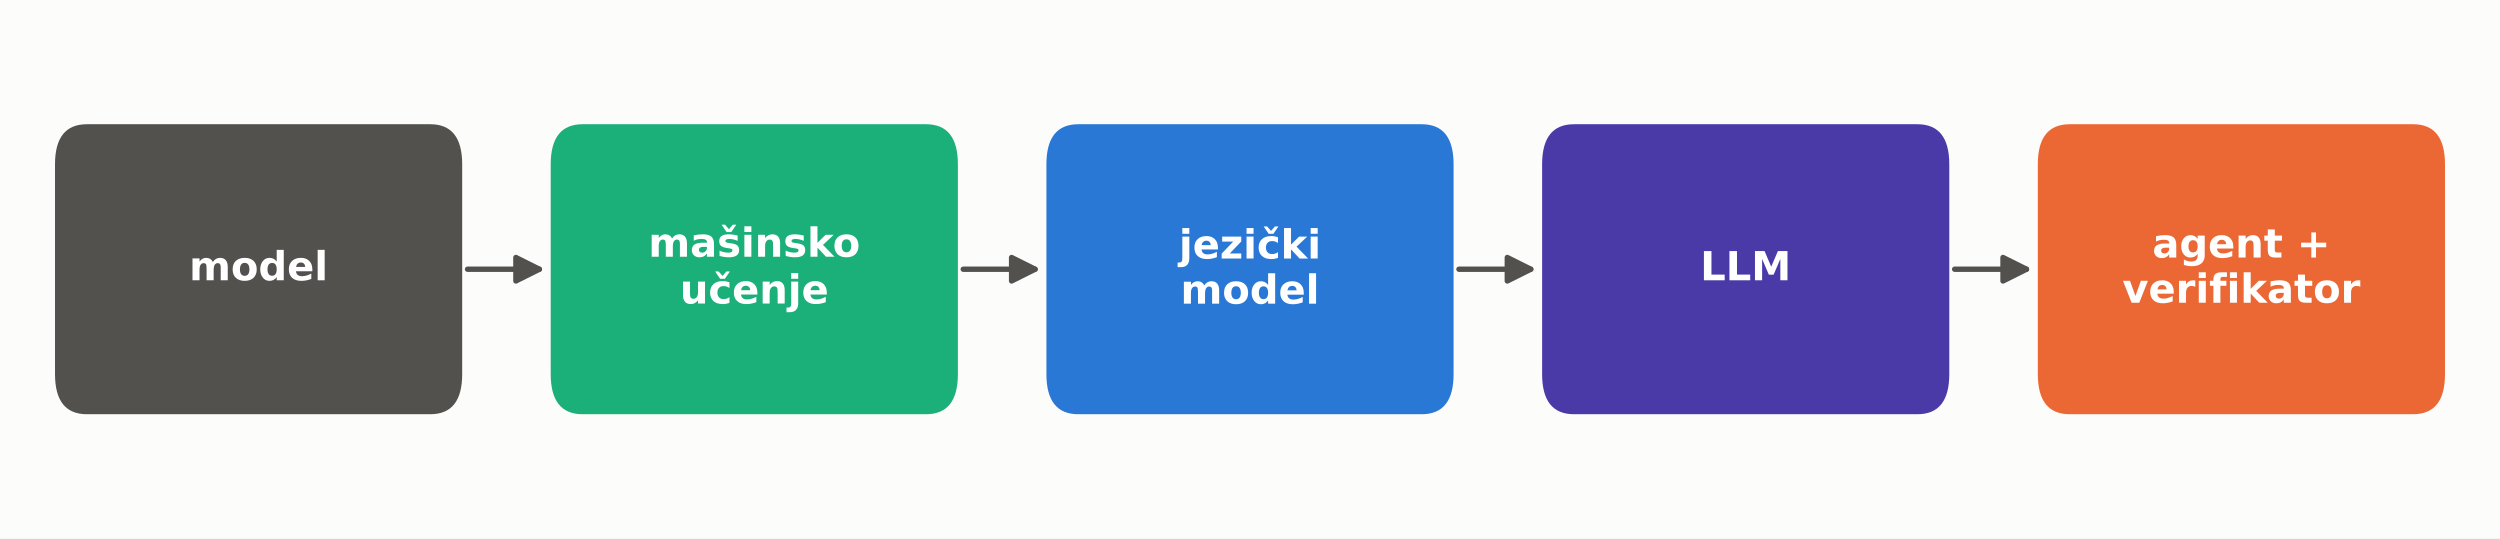
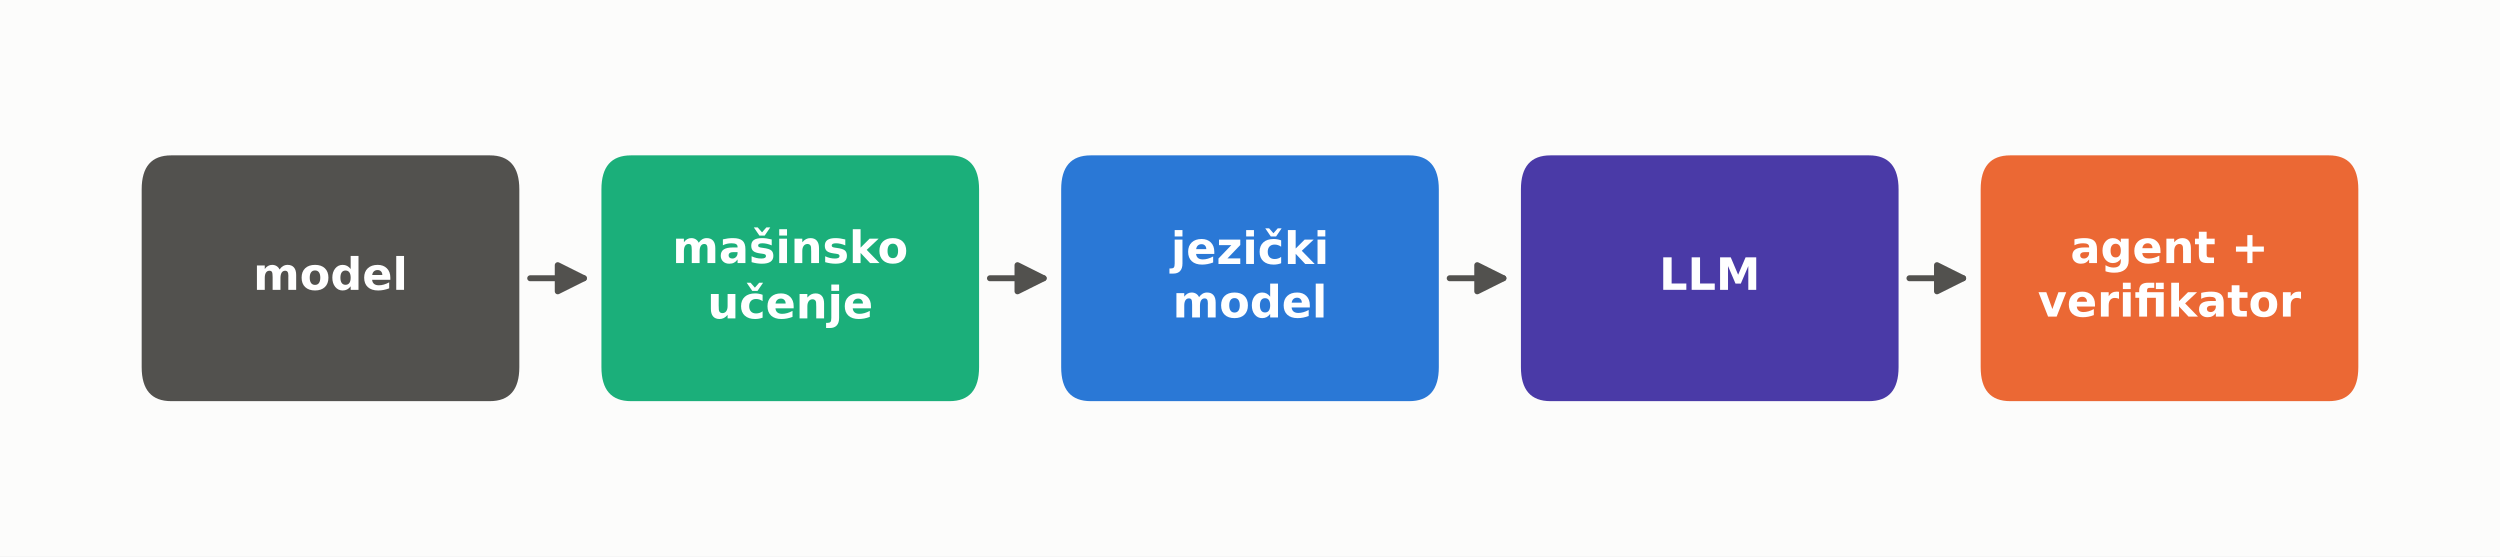
- <svg xmlns="http://www.w3.org/2000/svg" xmlns:xlink="http://www.w3.org/1999/xlink" width="936pt" height="201.6pt" viewBox="0 0 936 201.6" version="1.1">
+ <svg xmlns="http://www.w3.org/2000/svg" xmlns:xlink="http://www.w3.org/1999/xlink" width="840.96pt" height="187.2pt" viewBox="0 0 840.96 187.2" version="1.1">
  <defs>
    <style type="text/css">*{stroke-linejoin: round; stroke-linecap: butt}</style>
  </defs>
  <g id="figure_1">
    <g id="patch_1">
-       <path d="M 0 201.6  L 936 201.6  L 936 0  L 0 0  z " style="fill: #fcfcfb" />
+       <path d="M 0 187.2  L 840.96 187.2  L 840.96 0  L 0 0  z " style="fill: #fcfcfb" />
    </g>
    <g id="axes_1">
      <g id="patch_2">
-         <path d="M 32.525 155.088  L 161.113 155.088  Q 173.044 155.088 173.044 140.054  L 173.044 61.546  Q 173.044 46.512 161.113 46.512  L 32.525 46.512  Q 20.594 46.512 20.594 61.546  L 20.594 140.054  Q 20.594 155.088 32.525 155.088  z " clip-path="url(#pe09425fd49)" style="fill: #52514e" />
+         <path d="M 57.6 134.94  L 164.752 134.94  Q 174.694 134.94 174.694 123.492  L 174.694 63.708  Q 174.694 52.26 164.752 52.26  L 57.6 52.26  Q 47.658 52.26 47.658 63.708  L 47.658 123.492  Q 47.658 134.94 57.6 134.94  z " clip-path="url(#p896e57edb6)" style="fill: #52514e" />
      </g>
      <g id="patch_3">
-         <path d="M 218.116 155.088  L 346.703 155.088  Q 358.634 155.088 358.634 140.054  L 358.634 61.546  Q 358.634 46.512 346.703 46.512  L 218.116 46.512  Q 206.185 46.512 206.185 61.546  L 206.185 140.054  Q 206.185 155.088 218.116 155.088  z " clip-path="url(#pe09425fd49)" style="fill: #1baf7a" />
+         <path d="M 212.252 134.94  L 319.404 134.94  Q 329.346 134.94 329.346 123.492  L 329.346 63.708  Q 329.346 52.26 319.404 52.26  L 212.252 52.26  Q 202.31 52.26 202.31 63.708  L 202.31 123.492  Q 202.31 134.94 212.252 134.94  z " clip-path="url(#p896e57edb6)" style="fill: #1baf7a" />
      </g>
      <g id="patch_4">
-         <path d="M 403.706 155.088  L 532.294 155.088  Q 544.225 155.088 544.225 140.054  L 544.225 61.546  Q 544.225 46.512 532.294 46.512  L 403.706 46.512  Q 391.775 46.512 391.775 61.546  L 391.775 140.054  Q 391.775 155.088 403.706 155.088  z " clip-path="url(#pe09425fd49)" style="fill: #2a78d6" />
+         <path d="M 366.904 134.94  L 474.056 134.94  Q 483.998 134.94 483.998 123.492  L 483.998 63.708  Q 483.998 52.26 474.056 52.26  L 366.904 52.26  Q 356.962 52.26 356.962 63.708  L 356.962 123.492  Q 356.962 134.94 366.904 134.94  z " clip-path="url(#p896e57edb6)" style="fill: #2a78d6" />
      </g>
      <g id="patch_5">
-         <path d="M 589.297 155.088  L 717.884 155.088  Q 729.815 155.088 729.815 140.054  L 729.815 61.546  Q 729.815 46.512 717.884 46.512  L 589.297 46.512  Q 577.366 46.512 577.366 61.546  L 577.366 140.054  Q 577.366 155.088 589.297 155.088  z " clip-path="url(#pe09425fd49)" style="fill: #4a3aa7" />
+         <path d="M 521.556 134.94  L 628.708 134.94  Q 638.65 134.94 638.65 123.492  L 638.65 63.708  Q 638.65 52.26 628.708 52.26  L 521.556 52.26  Q 511.614 52.26 511.614 63.708  L 511.614 123.492  Q 511.614 134.94 521.556 134.94  z " clip-path="url(#p896e57edb6)" style="fill: #4a3aa7" />
      </g>
      <g id="patch_6">
-         <path d="M 774.887 155.088  L 903.475 155.088  Q 915.406 155.088 915.406 140.054  L 915.406 61.546  Q 915.406 46.512 903.475 46.512  L 774.887 46.512  Q 762.956 46.512 762.956 61.546  L 762.956 140.054  Q 762.956 155.088 774.887 155.088  z " clip-path="url(#pe09425fd49)" style="fill: #eb6834" />
+         <path d="M 676.208 134.94  L 783.36 134.94  Q 793.302 134.94 793.302 123.492  L 793.302 63.708  Q 793.302 52.26 783.36 52.26  L 676.208 52.26  Q 666.266 52.26 666.266 63.708  L 666.266 123.492  Q 666.266 134.94 676.208 134.94  z " clip-path="url(#p896e57edb6)" style="fill: #eb6834" />
      </g>
      <g id="patch_7">
-         <path d="M 175.046 100.8  Q 189.614 100.8 201.945 100.8  " clip-path="url(#pe09425fd49)" style="fill: none; stroke: #52514e; stroke-width: 2; stroke-linecap: round" />
-         <path d="M 193.145 96.4  L 201.945 100.8  L 193.145 105.2  z " clip-path="url(#pe09425fd49)" style="fill: #52514e; stroke: #52514e; stroke-width: 2; stroke-linecap: round" />
+         <path d="M 178.353 93.6  Q 188.503 93.6 196.416 93.6  " clip-path="url(#p896e57edb6)" style="fill: none; stroke: #52514e; stroke-width: 2; stroke-linecap: round" />
+         <path d="M 187.616 89.2  L 196.416 93.6  L 187.616 98  z " clip-path="url(#p896e57edb6)" style="fill: #52514e; stroke: #52514e; stroke-width: 2; stroke-linecap: round" />
      </g>
      <g id="patch_8">
-         <path d="M 360.637 100.8  Q 375.204 100.8 387.536 100.8  " clip-path="url(#pe09425fd49)" style="fill: none; stroke: #52514e; stroke-width: 2; stroke-linecap: round" />
-         <path d="M 378.736 96.4  L 387.536 100.8  L 378.736 105.2  z " clip-path="url(#pe09425fd49)" style="fill: #52514e; stroke: #52514e; stroke-width: 2; stroke-linecap: round" />
+         <path d="M 333.005 93.6  Q 343.155 93.6 351.068 93.6  " clip-path="url(#p896e57edb6)" style="fill: none; stroke: #52514e; stroke-width: 2; stroke-linecap: round" />
+         <path d="M 342.268 89.2  L 351.068 93.6  L 342.268 98  z " clip-path="url(#p896e57edb6)" style="fill: #52514e; stroke: #52514e; stroke-width: 2; stroke-linecap: round" />
      </g>
      <g id="patch_9">
-         <path d="M 546.227 100.8  Q 560.795 100.8 573.127 100.8  " clip-path="url(#pe09425fd49)" style="fill: none; stroke: #52514e; stroke-width: 2; stroke-linecap: round" />
-         <path d="M 564.327 96.4  L 573.127 100.8  L 564.327 105.2  z " clip-path="url(#pe09425fd49)" style="fill: #52514e; stroke: #52514e; stroke-width: 2; stroke-linecap: round" />
+         <path d="M 487.657 93.6  Q 497.807 93.6 505.72 93.6  " clip-path="url(#p896e57edb6)" style="fill: none; stroke: #52514e; stroke-width: 2; stroke-linecap: round" />
+         <path d="M 496.92 89.2  L 505.72 93.6  L 496.92 98  z " clip-path="url(#p896e57edb6)" style="fill: #52514e; stroke: #52514e; stroke-width: 2; stroke-linecap: round" />
      </g>
      <g id="patch_10">
-         <path d="M 731.818 100.8  Q 746.386 100.8 758.717 100.8  " clip-path="url(#pe09425fd49)" style="fill: none; stroke: #52514e; stroke-width: 2; stroke-linecap: round" />
-         <path d="M 749.917 96.4  L 758.717 100.8  L 749.917 105.2  z " clip-path="url(#pe09425fd49)" style="fill: #52514e; stroke: #52514e; stroke-width: 2; stroke-linecap: round" />
+         <path d="M 642.309 93.6  Q 652.459 93.6 660.372 93.6  " clip-path="url(#p896e57edb6)" style="fill: none; stroke: #52514e; stroke-width: 2; stroke-linecap: round" />
+         <path d="M 651.572 89.2  L 660.372 93.6  L 651.572 98  z " clip-path="url(#p896e57edb6)" style="fill: #52514e; stroke: #52514e; stroke-width: 2; stroke-linecap: round" />
      </g>
      <g id="text_1">
-         <g style="fill: #ffffff" transform="translate(70.82429 104.9391) scale(0.15 -0.15)">
+         <g style="fill: #ffffff" transform="translate(85.18136 97.49707) scale(0.15 -0.15)">
          <defs>
-             <path id="DejaVuSans-Bold-6d" d="M 3781 2919  Q 3994 3244 4286 3414  Q 4578 3584 4928 3584  Q 5531 3584 5847 3212  Q 6163 2841 6163 2131  L 6163 0  L 5038 0  L 5038 1825  Q 5041 1866 5042 1909  Q 5044 1953 5044 2034  Q 5044 2406 4934 2573  Q 4825 2741 4581 2741  Q 4263 2741 4089 2478  Q 3916 2216 3909 1719  L 3909 0  L 2784 0  L 2784 1825  Q 2784 2406 2684 2573  Q 2584 2741 2328 2741  Q 2006 2741 1831 2477  Q 1656 2213 1656 1722  L 1656 0  L 531 0  L 531 3500  L 1656 3500  L 1656 2988  Q 1863 3284 2130 3434  Q 2397 3584 2719 3584  Q 3081 3584 3359 3409  Q 3638 3234 3781 2919  z " transform="scale(0.015625)" />
-             <path id="DejaVuSans-Bold-6f" d="M 2203 2784  Q 1831 2784 1636 2517  Q 1441 2250 1441 1747  Q 1441 1244 1636 976  Q 1831 709 2203 709  Q 2569 709 2762 976  Q 2956 1244 2956 1747  Q 2956 2250 2762 2517  Q 2569 2784 2203 2784  z M 2203 3584  Q 3106 3584 3614 3096  Q 4122 2609 4122 1747  Q 4122 884 3614 396  Q 3106 -91 2203 -91  Q 1297 -91 786 396  Q 275 884 275 1747  Q 275 2609 786 3096  Q 1297 3584 2203 3584  z " transform="scale(0.015625)" />
-             <path id="DejaVuSans-Bold-64" d="M 2919 2988  L 2919 4863  L 4044 4863  L 4044 0  L 2919 0  L 2919 506  Q 2688 197 2409 53  Q 2131 -91 1766 -91  Q 1119 -91 703 423  Q 288 938 288 1747  Q 288 2556 703 3070  Q 1119 3584 1766 3584  Q 2128 3584 2408 3439  Q 2688 3294 2919 2988  z M 2181 722  Q 2541 722 2730 984  Q 2919 1247 2919 1747  Q 2919 2247 2730 2509  Q 2541 2772 2181 2772  Q 1825 2772 1636 2509  Q 1447 2247 1447 1747  Q 1447 1247 1636 984  Q 1825 722 2181 722  z " transform="scale(0.015625)" />
-             <path id="DejaVuSans-Bold-65" d="M 4031 1759  L 4031 1441  L 1416 1441  Q 1456 1047 1700 850  Q 1944 653 2381 653  Q 2734 653 3104 758  Q 3475 863 3866 1075  L 3866 213  Q 3469 63 3072 -14  Q 2675 -91 2278 -91  Q 1328 -91 801 392  Q 275 875 275 1747  Q 275 2603 792 3093  Q 1309 3584 2216 3584  Q 3041 3584 3536 3087  Q 4031 2591 4031 1759  z M 2881 2131  Q 2881 2450 2695 2645  Q 2509 2841 2209 2841  Q 1884 2841 1681 2658  Q 1478 2475 1428 2131  L 2881 2131  z " transform="scale(0.015625)" />
-             <path id="DejaVuSans-Bold-6c" d="M 538 4863  L 1656 4863  L 1656 0  L 538 0  L 538 4863  z " transform="scale(0.015625)" />
+             <path id="DejaVuSans-Bold-50" d="M 3781 2919  Q 3994 3244 4286 3414  Q 4578 3584 4928 3584  Q 5531 3584 5847 3212  Q 6163 2841 6163 2131  L 6163 0  L 5038 0  L 5038 1825  Q 5041 1866 5042 1909  Q 5044 1953 5044 2034  Q 5044 2406 4934 2573  Q 4825 2741 4581 2741  Q 4263 2741 4089 2478  Q 3916 2216 3909 1719  L 3909 0  L 2784 0  L 2784 1825  Q 2784 2406 2684 2573  Q 2584 2741 2328 2741  Q 2006 2741 1831 2477  Q 1656 2213 1656 1722  L 1656 0  L 531 0  L 531 3500  L 1656 3500  L 1656 2988  Q 1863 3284 2130 3434  Q 2397 3584 2719 3584  Q 3081 3584 3359 3409  Q 3638 3234 3781 2919  z " transform="scale(0.015625)" />
+             <path id="DejaVuSans-Bold-52" d="M 2203 2784  Q 1831 2784 1636 2517  Q 1441 2250 1441 1747  Q 1441 1244 1636 976  Q 1831 709 2203 709  Q 2569 709 2762 976  Q 2956 1244 2956 1747  Q 2956 2250 2762 2517  Q 2569 2784 2203 2784  z M 2203 3584  Q 3106 3584 3614 3096  Q 4122 2609 4122 1747  Q 4122 884 3614 396  Q 3106 -91 2203 -91  Q 1297 -91 786 396  Q 275 884 275 1747  Q 275 2609 786 3096  Q 1297 3584 2203 3584  z " transform="scale(0.015625)" />
+             <path id="DejaVuSans-Bold-47" d="M 2919 2988  L 2919 4863  L 4044 4863  L 4044 0  L 2919 0  L 2919 506  Q 2688 197 2409 53  Q 2131 -91 1766 -91  Q 1119 -91 703 423  Q 288 938 288 1747  Q 288 2556 703 3070  Q 1119 3584 1766 3584  Q 2128 3584 2408 3439  Q 2688 3294 2919 2988  z M 2181 722  Q 2541 722 2730 984  Q 2919 1247 2919 1747  Q 2919 2247 2730 2509  Q 2541 2772 2181 2772  Q 1825 2772 1636 2509  Q 1447 2247 1447 1747  Q 1447 1247 1636 984  Q 1825 722 2181 722  z " transform="scale(0.015625)" />
+             <path id="DejaVuSans-Bold-48" d="M 4031 1759  L 4031 1441  L 1416 1441  Q 1456 1047 1700 850  Q 1944 653 2381 653  Q 2734 653 3104 758  Q 3475 863 3866 1075  L 3866 213  Q 3469 63 3072 -14  Q 2675 -91 2278 -91  Q 1328 -91 801 392  Q 275 875 275 1747  Q 275 2603 792 3093  Q 1309 3584 2216 3584  Q 3041 3584 3536 3087  Q 4031 2591 4031 1759  z M 2881 2131  Q 2881 2450 2695 2645  Q 2509 2841 2209 2841  Q 1884 2841 1681 2658  Q 1478 2475 1428 2131  L 2881 2131  z " transform="scale(0.015625)" />
+             <path id="DejaVuSans-Bold-4f" d="M 538 4863  L 1656 4863  L 1656 0  L 538 0  L 538 4863  z " transform="scale(0.015625)" />
          </defs>
-           <use xlink:href="#DejaVuSans-Bold-6d" />
-           <use xlink:href="#DejaVuSans-Bold-6f" x="104.199" />
-           <use xlink:href="#DejaVuSans-Bold-64" x="172.9" />
-           <use xlink:href="#DejaVuSans-Bold-65" x="244.482" />
-           <use xlink:href="#DejaVuSans-Bold-6c" x="312.305" />
+           <use xlink:href="#DejaVuSans-Bold-50" />
+           <use xlink:href="#DejaVuSans-Bold-52" transform="translate(104.2031 0)" />
+           <use xlink:href="#DejaVuSans-Bold-47" transform="translate(172.9062 0)" />
+           <use xlink:href="#DejaVuSans-Bold-48" transform="translate(244.4844 0)" />
+           <use xlink:href="#DejaVuSans-Bold-4f" transform="translate(312.3125 0)" />
        </g>
      </g>
      <g id="text_2">
-         <g style="fill: #ffffff" transform="translate(242.752 96.12211) scale(0.15 -0.15)">
+         <g style="fill: #ffffff" transform="translate(226.1752 88.49502) scale(0.15 -0.15)">
          <defs>
-             <path id="DejaVuSans-Bold-61" d="M 2106 1575  Q 1756 1575 1579 1456  Q 1403 1338 1403 1106  Q 1403 894 1545 773  Q 1688 653 1941 653  Q 2256 653 2472 879  Q 2688 1106 2688 1447  L 2688 1575  L 2106 1575  z M 3816 1997  L 3816 0  L 2688 0  L 2688 519  Q 2463 200 2181 54  Q 1900 -91 1497 -91  Q 953 -91 614 226  Q 275 544 275 1050  Q 275 1666 698 1953  Q 1122 2241 2028 2241  L 2688 2241  L 2688 2328  Q 2688 2594 2478 2717  Q 2269 2841 1825 2841  Q 1466 2841 1156 2769  Q 847 2697 581 2553  L 581 3406  Q 941 3494 1303 3539  Q 1666 3584 2028 3584  Q 2975 3584 3395 3211  Q 3816 2838 3816 1997  z " transform="scale(0.015625)" />
-             <path id="DejaVuSans-Bold-161" d="M 1502 3944  L 702 5119  L 1258 5119  L 1880 4409  L 2502 5119  L 3058 5119  L 2258 3944  L 1502 3944  z M 3272 3391  L 3272 2541  Q 2913 2691 2578 2766  Q 2244 2841 1947 2841  Q 1628 2841 1473 2761  Q 1319 2681 1319 2516  Q 1319 2381 1436 2309  Q 1553 2238 1856 2203  L 2053 2175  Q 2913 2066 3209 1816  Q 3506 1566 3506 1031  Q 3506 472 3093 190  Q 2681 -91 1863 -91  Q 1516 -91 1145 -36  Q 775 19 384 128  L 384 978  Q 719 816 1070 734  Q 1422 653 1784 653  Q 2113 653 2278 743  Q 2444 834 2444 1013  Q 2444 1163 2330 1236  Q 2216 1309 1875 1350  L 1678 1375  Q 931 1469 631 1722  Q 331 1975 331 2491  Q 331 3047 712 3315  Q 1094 3584 1881 3584  Q 2191 3584 2531 3537  Q 2872 3491 3272 3391  z " transform="scale(0.015625)" />
-             <path id="DejaVuSans-Bold-69" d="M 538 3500  L 1656 3500  L 1656 0  L 538 0  L 538 3500  z M 538 4863  L 1656 4863  L 1656 3950  L 538 3950  L 538 4863  z " transform="scale(0.015625)" />
-             <path id="DejaVuSans-Bold-6e" d="M 4056 2131  L 4056 0  L 2931 0  L 2931 347  L 2931 1631  Q 2931 2084 2911 2256  Q 2891 2428 2841 2509  Q 2775 2619 2662 2680  Q 2550 2741 2406 2741  Q 2056 2741 1856 2470  Q 1656 2200 1656 1722  L 1656 0  L 538 0  L 538 3500  L 1656 3500  L 1656 2988  Q 1909 3294 2193 3439  Q 2478 3584 2822 3584  Q 3428 3584 3742 3212  Q 4056 2841 4056 2131  z " transform="scale(0.015625)" />
-             <path id="DejaVuSans-Bold-73" d="M 3272 3391  L 3272 2541  Q 2913 2691 2578 2766  Q 2244 2841 1947 2841  Q 1628 2841 1473 2761  Q 1319 2681 1319 2516  Q 1319 2381 1436 2309  Q 1553 2238 1856 2203  L 2053 2175  Q 2913 2066 3209 1816  Q 3506 1566 3506 1031  Q 3506 472 3093 190  Q 2681 -91 1863 -91  Q 1516 -91 1145 -36  Q 775 19 384 128  L 384 978  Q 719 816 1070 734  Q 1422 653 1784 653  Q 2113 653 2278 743  Q 2444 834 2444 1013  Q 2444 1163 2330 1236  Q 2216 1309 1875 1350  L 1678 1375  Q 931 1469 631 1722  Q 331 1975 331 2491  Q 331 3047 712 3315  Q 1094 3584 1881 3584  Q 2191 3584 2531 3537  Q 2872 3491 3272 3391  z " transform="scale(0.015625)" />
-             <path id="DejaVuSans-Bold-6b" d="M 538 4863  L 1656 4863  L 1656 2216  L 2944 3500  L 4244 3500  L 2534 1894  L 4378 0  L 3022 0  L 1656 1459  L 1656 0  L 538 0  L 538 4863  z " transform="scale(0.015625)" />
+             <path id="DejaVuSans-Bold-44" d="M 2106 1575  Q 1756 1575 1579 1456  Q 1403 1338 1403 1106  Q 1403 894 1545 773  Q 1688 653 1941 653  Q 2256 653 2472 879  Q 2688 1106 2688 1447  L 2688 1575  L 2106 1575  z M 3816 1997  L 3816 0  L 2688 0  L 2688 519  Q 2463 200 2181 54  Q 1900 -91 1497 -91  Q 953 -91 614 226  Q 275 544 275 1050  Q 275 1666 698 1953  Q 1122 2241 2028 2241  L 2688 2241  L 2688 2328  Q 2688 2594 2478 2717  Q 2269 2841 1825 2841  Q 1466 2841 1156 2769  Q 847 2697 581 2553  L 581 3406  Q 941 3494 1303 3539  Q 1666 3584 2028 3584  Q 2975 3584 3395 3211  Q 3816 2838 3816 1997  z " transform="scale(0.015625)" />
+             <path id="DejaVuSans-Bold-123" d="M 1504 3944  L 704 5119  L 1260 5119  L 1882 4409  L 2504 5119  L 3060 5119  L 2260 3944  L 1504 3944  z M 3272 3391  L 3272 2541  Q 2913 2691 2578 2766  Q 2244 2841 1947 2841  Q 1628 2841 1473 2761  Q 1319 2681 1319 2516  Q 1319 2381 1436 2309  Q 1553 2238 1856 2203  L 2053 2175  Q 2913 2066 3209 1816  Q 3506 1566 3506 1031  Q 3506 472 3093 190  Q 2681 -91 1863 -91  Q 1516 -91 1145 -36  Q 775 19 384 128  L 384 978  Q 719 816 1070 734  Q 1422 653 1784 653  Q 2113 653 2278 743  Q 2444 834 2444 1013  Q 2444 1163 2330 1236  Q 2216 1309 1875 1350  L 1678 1375  Q 931 1469 631 1722  Q 331 1975 331 2491  Q 331 3047 712 3315  Q 1094 3584 1881 3584  Q 2191 3584 2531 3537  Q 2872 3491 3272 3391  z " transform="scale(0.015625)" />
+             <path id="DejaVuSans-Bold-4c" d="M 538 3500  L 1656 3500  L 1656 0  L 538 0  L 538 3500  z M 538 4863  L 1656 4863  L 1656 3950  L 538 3950  L 538 4863  z " transform="scale(0.015625)" />
+             <path id="DejaVuSans-Bold-51" d="M 4056 2131  L 4056 0  L 2931 0  L 2931 347  L 2931 1631  Q 2931 2084 2911 2256  Q 2891 2428 2841 2509  Q 2775 2619 2662 2680  Q 2550 2741 2406 2741  Q 2056 2741 1856 2470  Q 1656 2200 1656 1722  L 1656 0  L 538 0  L 538 3500  L 1656 3500  L 1656 2988  Q 1909 3294 2193 3439  Q 2478 3584 2822 3584  Q 3428 3584 3742 3212  Q 4056 2841 4056 2131  z " transform="scale(0.015625)" />
+             <path id="DejaVuSans-Bold-56" d="M 3272 3391  L 3272 2541  Q 2913 2691 2578 2766  Q 2244 2841 1947 2841  Q 1628 2841 1473 2761  Q 1319 2681 1319 2516  Q 1319 2381 1436 2309  Q 1553 2238 1856 2203  L 2053 2175  Q 2913 2066 3209 1816  Q 3506 1566 3506 1031  Q 3506 472 3093 190  Q 2681 -91 1863 -91  Q 1516 -91 1145 -36  Q 775 19 384 128  L 384 978  Q 719 816 1070 734  Q 1422 653 1784 653  Q 2113 653 2278 743  Q 2444 834 2444 1013  Q 2444 1163 2330 1236  Q 2216 1309 1875 1350  L 1678 1375  Q 931 1469 631 1722  Q 331 1975 331 2491  Q 331 3047 712 3315  Q 1094 3584 1881 3584  Q 2191 3584 2531 3537  Q 2872 3491 3272 3391  z " transform="scale(0.015625)" />
+             <path id="DejaVuSans-Bold-4e" d="M 538 4863  L 1656 4863  L 1656 2216  L 2944 3500  L 4244 3500  L 2534 1894  L 4378 0  L 3022 0  L 1656 1459  L 1656 0  L 538 0  L 538 4863  z " transform="scale(0.015625)" />
          </defs>
-           <use xlink:href="#DejaVuSans-Bold-6d" />
-           <use xlink:href="#DejaVuSans-Bold-61" x="104.199" />
-           <use xlink:href="#DejaVuSans-Bold-161" x="171.68" />
-           <use xlink:href="#DejaVuSans-Bold-69" x="231.201" />
-           <use xlink:href="#DejaVuSans-Bold-6e" x="265.479" />
-           <use xlink:href="#DejaVuSans-Bold-73" x="336.67" />
-           <use xlink:href="#DejaVuSans-Bold-6b" x="396.191" />
-           <use xlink:href="#DejaVuSans-Bold-6f" x="460.07" />
+           <use xlink:href="#DejaVuSans-Bold-50" />
+           <use xlink:href="#DejaVuSans-Bold-44" transform="translate(104.2031 0)" />
+           <use xlink:href="#DejaVuSans-Bold-123" transform="translate(171.6875 0)" />
+           <use xlink:href="#DejaVuSans-Bold-4c" transform="translate(231.2031 0)" />
+           <use xlink:href="#DejaVuSans-Bold-51" transform="translate(265.4844 0)" />
+           <use xlink:href="#DejaVuSans-Bold-56" transform="translate(336.6719 0)" />
+           <use xlink:href="#DejaVuSans-Bold-4e" transform="translate(396.1875 0)" />
+           <use xlink:href="#DejaVuSans-Bold-52" transform="translate(460 0)" />
        </g>
-         <g style="fill: #ffffff" transform="translate(254.5399 113.6388) scale(0.15 -0.15)">
+         <g style="fill: #ffffff" transform="translate(237.9584 107.0991) scale(0.15 -0.15)">
          <defs>
-             <path id="DejaVuSans-Bold-75" d="M 500 1363  L 500 3500  L 1625 3500  L 1625 3150  Q 1625 2866 1622 2436  Q 1619 2006 1619 1863  Q 1619 1441 1641 1255  Q 1663 1069 1716 984  Q 1784 875 1895 815  Q 2006 756 2150 756  Q 2500 756 2700 1025  Q 2900 1294 2900 1772  L 2900 3500  L 4019 3500  L 4019 0  L 2900 0  L 2900 506  Q 2647 200 2364 54  Q 2081 -91 1741 -91  Q 1134 -91 817 281  Q 500 653 500 1363  z " transform="scale(0.015625)" />
-             <path id="DejaVuSans-Bold-10d" d="M 3366 3391  L 3366 2478  Q 3138 2634 2908 2709  Q 2678 2784 2431 2784  Q 1963 2784 1702 2511  Q 1441 2238 1441 1747  Q 1441 1256 1702 982  Q 1963 709 2431 709  Q 2694 709 2930 787  Q 3166 866 3366 1019  L 3366 103  Q 3103 6 2833 -42  Q 2563 -91 2291 -91  Q 1344 -91 809 395  Q 275 881 275 1747  Q 275 2613 809 3098  Q 1344 3584 2291 3584  Q 2566 3584 2833 3536  Q 3100 3488 3366 3391  z M 1878 3944  L 1078 5119  L 1634 5119  L 2256 4409  L 2878 5119  L 3434 5119  L 2634 3944  L 1878 3944  z " transform="scale(0.015625)" />
-             <path id="DejaVuSans-Bold-6a" d="M 538 3500  L 1656 3500  L 1656 63  Q 1656 -641 1318 -1011  Q 981 -1381 341 -1381  L -213 -1381  L -213 -647  L -19 -647  Q 300 -647 419 -503  Q 538 -359 538 63  L 538 3500  z M 538 4863  L 1656 4863  L 1656 3950  L 538 3950  L 538 4863  z " transform="scale(0.015625)" />
+             <path id="DejaVuSans-Bold-58" d="M 500 1363  L 500 3500  L 1625 3500  L 1625 3150  Q 1625 2866 1622 2436  Q 1619 2006 1619 1863  Q 1619 1441 1641 1255  Q 1663 1069 1716 984  Q 1784 875 1895 815  Q 2006 756 2150 756  Q 2500 756 2700 1025  Q 2900 1294 2900 1772  L 2900 3500  L 4019 3500  L 4019 0  L 2900 0  L 2900 506  Q 2647 200 2364 54  Q 2081 -91 1741 -91  Q 1134 -91 817 281  Q 500 653 500 1363  z " transform="scale(0.015625)" />
+             <path id="DejaVuSans-Bold-cf" d="M 3366 3391  L 3366 2478  Q 3138 2634 2908 2709  Q 2678 2784 2431 2784  Q 1963 2784 1702 2511  Q 1441 2238 1441 1747  Q 1441 1256 1702 982  Q 1963 709 2431 709  Q 2694 709 2930 787  Q 3166 866 3366 1019  L 3366 103  Q 3103 6 2833 -42  Q 2563 -91 2291 -91  Q 1344 -91 809 395  Q 275 881 275 1747  Q 275 2613 809 3098  Q 1344 3584 2291 3584  Q 2566 3584 2833 3536  Q 3100 3488 3366 3391  z M 1881 3944  L 1081 5119  L 1637 5119  L 2259 4409  L 2881 5119  L 3437 5119  L 2637 3944  L 1881 3944  z " transform="scale(0.015625)" />
+             <path id="DejaVuSans-Bold-4d" d="M 538 3500  L 1656 3500  L 1656 63  Q 1656 -641 1318 -1011  Q 981 -1381 341 -1381  L -213 -1381  L -213 -647  L -19 -647  Q 300 -647 419 -503  Q 538 -359 538 63  L 538 3500  z M 538 4863  L 1656 4863  L 1656 3950  L 538 3950  L 538 4863  z " transform="scale(0.015625)" />
          </defs>
-           <use xlink:href="#DejaVuSans-Bold-75" />
-           <use xlink:href="#DejaVuSans-Bold-10d" x="71.191" />
-           <use xlink:href="#DejaVuSans-Bold-65" x="130.469" />
-           <use xlink:href="#DejaVuSans-Bold-6e" x="198.291" />
-           <use xlink:href="#DejaVuSans-Bold-6a" x="269.482" />
-           <use xlink:href="#DejaVuSans-Bold-65" x="303.76" />
+           <use xlink:href="#DejaVuSans-Bold-58" />
+           <use xlink:href="#DejaVuSans-Bold-cf" transform="translate(71.1875 0)" />
+           <use xlink:href="#DejaVuSans-Bold-48" transform="translate(130.4688 0)" />
+           <use xlink:href="#DejaVuSans-Bold-51" transform="translate(198.2969 0)" />
+           <use xlink:href="#DejaVuSans-Bold-4d" transform="translate(269.4844 0)" />
+           <use xlink:href="#DejaVuSans-Bold-48" transform="translate(303.7656 0)" />
        </g>
      </g>
      <g id="text_3">
-         <g style="fill: #ffffff" transform="translate(441.4008 96.78211) scale(0.15 -0.15)">
+         <g style="fill: #ffffff" transform="translate(393.8808 88.79502) scale(0.15 -0.15)">
          <defs>
-             <path id="DejaVuSans-Bold-7a" d="M 366 3500  L 3419 3500  L 3419 2719  L 1575 800  L 3419 800  L 3419 0  L 288 0  L 288 781  L 2131 2700  L 366 2700  L 366 3500  z " transform="scale(0.015625)" />
+             <path id="DejaVuSans-Bold-5d" d="M 366 3500  L 3419 3500  L 3419 2719  L 1575 800  L 3419 800  L 3419 0  L 288 0  L 288 781  L 2131 2700  L 366 2700  L 366 3500  z " transform="scale(0.015625)" />
          </defs>
-           <use xlink:href="#DejaVuSans-Bold-6a" />
-           <use xlink:href="#DejaVuSans-Bold-65" x="34.277" />
-           <use xlink:href="#DejaVuSans-Bold-7a" x="102.1" />
-           <use xlink:href="#DejaVuSans-Bold-69" x="160.303" />
-           <use xlink:href="#DejaVuSans-Bold-10d" x="194.58" />
-           <use xlink:href="#DejaVuSans-Bold-6b" x="253.857" />
-           <use xlink:href="#DejaVuSans-Bold-69" x="320.361" />
+           <use xlink:href="#DejaVuSans-Bold-4d" />
+           <use xlink:href="#DejaVuSans-Bold-48" transform="translate(34.28125 0)" />
+           <use xlink:href="#DejaVuSans-Bold-5d" transform="translate(102.1094 0)" />
+           <use xlink:href="#DejaVuSans-Bold-4c" transform="translate(160.3125 0)" />
+           <use xlink:href="#DejaVuSans-Bold-cf" transform="translate(194.5938 0)" />
+           <use xlink:href="#DejaVuSans-Bold-4e" transform="translate(253.875 0)" />
+           <use xlink:href="#DejaVuSans-Bold-4c" transform="translate(320.375 0)" />
        </g>
-         <g style="fill: #ffffff" transform="translate(442.0055 113.696) scale(0.15 -0.15)">
-           <use xlink:href="#DejaVuSans-Bold-6d" />
-           <use xlink:href="#DejaVuSans-Bold-6f" x="104.199" />
-           <use xlink:href="#DejaVuSans-Bold-64" x="172.9" />
-           <use xlink:href="#DejaVuSans-Bold-65" x="244.482" />
-           <use xlink:href="#DejaVuSans-Bold-6c" x="312.305" />
+         <g style="fill: #ffffff" transform="translate(394.4855 106.7991) scale(0.15 -0.15)">
+           <use xlink:href="#DejaVuSans-Bold-50" />
+           <use xlink:href="#DejaVuSans-Bold-52" transform="translate(104.2031 0)" />
+           <use xlink:href="#DejaVuSans-Bold-47" transform="translate(172.9062 0)" />
+           <use xlink:href="#DejaVuSans-Bold-48" transform="translate(244.4844 0)" />
+           <use xlink:href="#DejaVuSans-Bold-4f" transform="translate(312.3125 0)" />
        </g>
      </g>
      <g id="text_4">
-         <g style="fill: #ffffff" transform="translate(636.5691 104.9391) scale(0.15 -0.15)">
+         <g style="fill: #ffffff" transform="translate(558.1106 97.49648) scale(0.15 -0.15)">
          <defs>
-             <path id="DejaVuSans-Bold-4c" d="M 588 4666  L 1791 4666  L 1791 909  L 3903 909  L 3903 0  L 588 0  L 588 4666  z " transform="scale(0.015625)" />
-             <path id="DejaVuSans-Bold-4d" d="M 588 4666  L 2119 4666  L 3181 2169  L 4250 4666  L 5778 4666  L 5778 0  L 4641 0  L 4641 3413  L 3566 897  L 2803 897  L 1728 3413  L 1728 0  L 588 0  L 588 4666  z " transform="scale(0.015625)" />
+             <path id="DejaVuSans-Bold-2f" d="M 588 4666  L 1791 4666  L 1791 909  L 3903 909  L 3903 0  L 588 0  L 588 4666  z " transform="scale(0.015625)" />
+             <path id="DejaVuSans-Bold-30" d="M 588 4666  L 2119 4666  L 3181 2169  L 4250 4666  L 5778 4666  L 5778 0  L 4641 0  L 4641 3413  L 3566 897  L 2803 897  L 1728 3413  L 1728 0  L 588 0  L 588 4666  z " transform="scale(0.015625)" />
          </defs>
-           <use xlink:href="#DejaVuSans-Bold-4c" />
-           <use xlink:href="#DejaVuSans-Bold-4c" x="63.721" />
-           <use xlink:href="#DejaVuSans-Bold-4d" x="127.441" />
+           <use xlink:href="#DejaVuSans-Bold-2f" />
+           <use xlink:href="#DejaVuSans-Bold-2f" transform="translate(63.71875 0)" />
+           <use xlink:href="#DejaVuSans-Bold-30" transform="translate(127.4375 0)" />
        </g>
      </g>
      <g id="text_5">
-         <g style="fill: #ffffff" transform="translate(805.8448 96.42352) scale(0.15 -0.15)">
+         <g style="fill: #ffffff" transform="translate(696.4478 88.49443) scale(0.15 -0.15)">
          <defs>
-             <path id="DejaVuSans-Bold-67" d="M 2919 594  Q 2688 288 2409 144  Q 2131 0 1766 0  Q 1125 0 706 504  Q 288 1009 288 1791  Q 288 2575 706 3076  Q 1125 3578 1766 3578  Q 2131 3578 2409 3434  Q 2688 3291 2919 2981  L 2919 3500  L 4044 3500  L 4044 353  Q 4044 -491 3511 -936  Q 2978 -1381 1966 -1381  Q 1638 -1381 1331 -1331  Q 1025 -1281 716 -1178  L 716 -306  Q 1009 -475 1290 -558  Q 1572 -641 1856 -641  Q 2406 -641 2662 -400  Q 2919 -159 2919 353  L 2919 594  z M 2181 2772  Q 1834 2772 1640 2515  Q 1447 2259 1447 1791  Q 1447 1309 1634 1061  Q 1822 813 2181 813  Q 2531 813 2725 1069  Q 2919 1325 2919 1791  Q 2919 2259 2725 2515  Q 2531 2772 2181 2772  z " transform="scale(0.015625)" />
-             <path id="DejaVuSans-Bold-74" d="M 1759 4494  L 1759 3500  L 2913 3500  L 2913 2700  L 1759 2700  L 1759 1216  Q 1759 972 1856 886  Q 1953 800 2241 800  L 2816 800  L 2816 0  L 1856 0  Q 1194 0 917 276  Q 641 553 641 1216  L 641 2700  L 84 2700  L 84 3500  L 641 3500  L 641 4494  L 1759 4494  z " transform="scale(0.015625)" />
-             <path id="DejaVuSans-Bold-20" transform="scale(0.015625)" />
-             <path id="DejaVuSans-Bold-2b" d="M 3053 4013  L 3053 2375  L 4684 2375  L 4684 1638  L 3053 1638  L 3053 0  L 2309 0  L 2309 1638  L 678 1638  L 678 2375  L 2309 2375  L 2309 4013  L 3053 4013  z " transform="scale(0.015625)" />
+             <path id="DejaVuSans-Bold-4a" d="M 2919 594  Q 2688 288 2409 144  Q 2131 0 1766 0  Q 1125 0 706 504  Q 288 1009 288 1791  Q 288 2575 706 3076  Q 1125 3578 1766 3578  Q 2131 3578 2409 3434  Q 2688 3291 2919 2981  L 2919 3500  L 4044 3500  L 4044 353  Q 4044 -491 3511 -936  Q 2978 -1381 1966 -1381  Q 1638 -1381 1331 -1331  Q 1025 -1281 716 -1178  L 716 -306  Q 1009 -475 1290 -558  Q 1572 -641 1856 -641  Q 2406 -641 2662 -400  Q 2919 -159 2919 353  L 2919 594  z M 2181 2772  Q 1834 2772 1640 2515  Q 1447 2259 1447 1791  Q 1447 1309 1634 1061  Q 1822 813 2181 813  Q 2531 813 2725 1069  Q 2919 1325 2919 1791  Q 2919 2259 2725 2515  Q 2531 2772 2181 2772  z " transform="scale(0.015625)" />
+             <path id="DejaVuSans-Bold-57" d="M 1759 4494  L 1759 3500  L 2913 3500  L 2913 2700  L 1759 2700  L 1759 1216  Q 1759 972 1856 886  Q 1953 800 2241 800  L 2816 800  L 2816 0  L 1856 0  Q 1194 0 917 276  Q 641 553 641 1216  L 641 2700  L 84 2700  L 84 3500  L 641 3500  L 641 4494  L 1759 4494  z " transform="scale(0.015625)" />
+             <path id="DejaVuSans-Bold-3" transform="scale(0.015625)" />
+             <path id="DejaVuSans-Bold-e" d="M 3053 4013  L 3053 2375  L 4684 2375  L 4684 1638  L 3053 1638  L 3053 0  L 2309 0  L 2309 1638  L 678 1638  L 678 2375  L 2309 2375  L 2309 4013  L 3053 4013  z " transform="scale(0.015625)" />
          </defs>
-           <use xlink:href="#DejaVuSans-Bold-61" />
-           <use xlink:href="#DejaVuSans-Bold-67" x="67.48" />
-           <use xlink:href="#DejaVuSans-Bold-65" x="139.062" />
-           <use xlink:href="#DejaVuSans-Bold-6e" x="206.885" />
-           <use xlink:href="#DejaVuSans-Bold-74" x="278.076" />
-           <use xlink:href="#DejaVuSans-Bold-20" x="325.879" />
-           <use xlink:href="#DejaVuSans-Bold-2b" x="360.693" />
+           <use xlink:href="#DejaVuSans-Bold-44" />
+           <use xlink:href="#DejaVuSans-Bold-4a" transform="translate(67.48438 0)" />
+           <use xlink:href="#DejaVuSans-Bold-48" transform="translate(139.0625 0)" />
+           <use xlink:href="#DejaVuSans-Bold-51" transform="translate(206.8906 0)" />
+           <use xlink:href="#DejaVuSans-Bold-57" transform="translate(278.0781 0)" />
+           <use xlink:href="#DejaVuSans-Bold-3" transform="translate(325.875 0)" />
+           <use xlink:href="#DejaVuSans-Bold-e" transform="translate(360.6875 0)" />
        </g>
-         <g style="fill: #ffffff" transform="translate(794.6171 113.3374) scale(0.15 -0.15)">
+         <g style="fill: #ffffff" transform="translate(685.4943 106.4985) scale(0.15 -0.15)">
          <defs>
-             <path id="DejaVuSans-Bold-76" d="M 97 3500  L 1216 3500  L 2088 1081  L 2956 3500  L 4078 3500  L 2700 0  L 1472 0  L 97 3500  z " transform="scale(0.015625)" />
-             <path id="DejaVuSans-Bold-72" d="M 3138 2547  Q 2991 2616 2845 2648  Q 2700 2681 2553 2681  Q 2122 2681 1889 2404  Q 1656 2128 1656 1613  L 1656 0  L 538 0  L 538 3500  L 1656 3500  L 1656 2925  Q 1872 3269 2151 3426  Q 2431 3584 2822 3584  Q 2878 3584 2943 3579  Q 3009 3575 3134 3559  L 3138 2547  z " transform="scale(0.015625)" />
-             <path id="DejaVuSans-Bold-66" d="M 2841 4863  L 2841 4128  L 2222 4128  Q 1984 4128 1890 4042  Q 1797 3956 1797 3744  L 1797 3500  L 2753 3500  L 2753 2700  L 1797 2700  L 1797 0  L 678 0  L 678 2700  L 122 2700  L 122 3500  L 678 3500  L 678 3744  Q 678 4316 997 4589  Q 1316 4863 1984 4863  L 2841 4863  z " transform="scale(0.015625)" />
+             <path id="DejaVuSans-Bold-59" d="M 97 3500  L 1216 3500  L 2088 1081  L 2956 3500  L 4078 3500  L 2700 0  L 1472 0  L 97 3500  z " transform="scale(0.015625)" />
+             <path id="DejaVuSans-Bold-55" d="M 3138 2547  Q 2991 2616 2845 2648  Q 2700 2681 2553 2681  Q 2122 2681 1889 2404  Q 1656 2128 1656 1613  L 1656 0  L 538 0  L 538 3500  L 1656 3500  L 1656 2925  Q 1872 3269 2151 3426  Q 2431 3584 2822 3584  Q 2878 3584 2943 3579  Q 3009 3575 3134 3559  L 3138 2547  z " transform="scale(0.015625)" />
+             <path id="DejaVuSans-Bold-13ab" d="M 3078 4863  L 4206 4863  L 4206 3950  L 3078 3950  L 3078 4863  z M 2847 4863  L 2847 4128  L 2228 4128  Q 1994 4128 1903 4042  Q 1813 3956 1813 3744  L 1813 3500  L 4206 3500  L 4206 0  L 3078 0  L 3078 2700  L 1813 2700  L 1813 0  L 684 0  L 684 2700  L 134 2700  L 134 3500  L 684 3500  L 684 3744  Q 684 4316 1003 4589  Q 1322 4863 1991 4863  L 2847 4863  z " transform="scale(0.015625)" />
          </defs>
-           <use xlink:href="#DejaVuSans-Bold-76" />
-           <use xlink:href="#DejaVuSans-Bold-65" x="65.186" />
-           <use xlink:href="#DejaVuSans-Bold-72" x="133.008" />
-           <use xlink:href="#DejaVuSans-Bold-69" x="182.324" />
-           <use xlink:href="#DejaVuSans-Bold-66" x="216.602" />
-           <use xlink:href="#DejaVuSans-Bold-69" x="260.107" />
-           <use xlink:href="#DejaVuSans-Bold-6b" x="294.385" />
-           <use xlink:href="#DejaVuSans-Bold-61" x="360.889" />
-           <use xlink:href="#DejaVuSans-Bold-74" x="428.369" />
-           <use xlink:href="#DejaVuSans-Bold-6f" x="476.172" />
-           <use xlink:href="#DejaVuSans-Bold-72" x="544.873" />
+           <use xlink:href="#DejaVuSans-Bold-59" />
+           <use xlink:href="#DejaVuSans-Bold-48" transform="translate(65.1875 0)" />
+           <use xlink:href="#DejaVuSans-Bold-55" transform="translate(133.0156 0)" />
+           <use xlink:href="#DejaVuSans-Bold-4c" transform="translate(182.3281 0)" />
+           <use xlink:href="#DejaVuSans-Bold-13ab" transform="translate(216.6094 0)" />
+           <use xlink:href="#DejaVuSans-Bold-4e" transform="translate(290.7344 0)" />
+           <use xlink:href="#DejaVuSans-Bold-44" transform="translate(357.2344 0)" />
+           <use xlink:href="#DejaVuSans-Bold-57" transform="translate(424.7188 0)" />
+           <use xlink:href="#DejaVuSans-Bold-52" transform="translate(472.5156 0)" />
+           <use xlink:href="#DejaVuSans-Bold-55" transform="translate(541.2188 0)" />
        </g>
      </g>
    </g>
  </g>
  <defs>
-     <clipPath id="pe09425fd49">
-       <rect x="17.28" y="17.28" width="901.44" height="167.04" />
+     <clipPath id="p896e57edb6">
+       <rect x="17.28" y="17.28" width="806.4" height="152.64" />
    </clipPath>
  </defs>
</svg>
